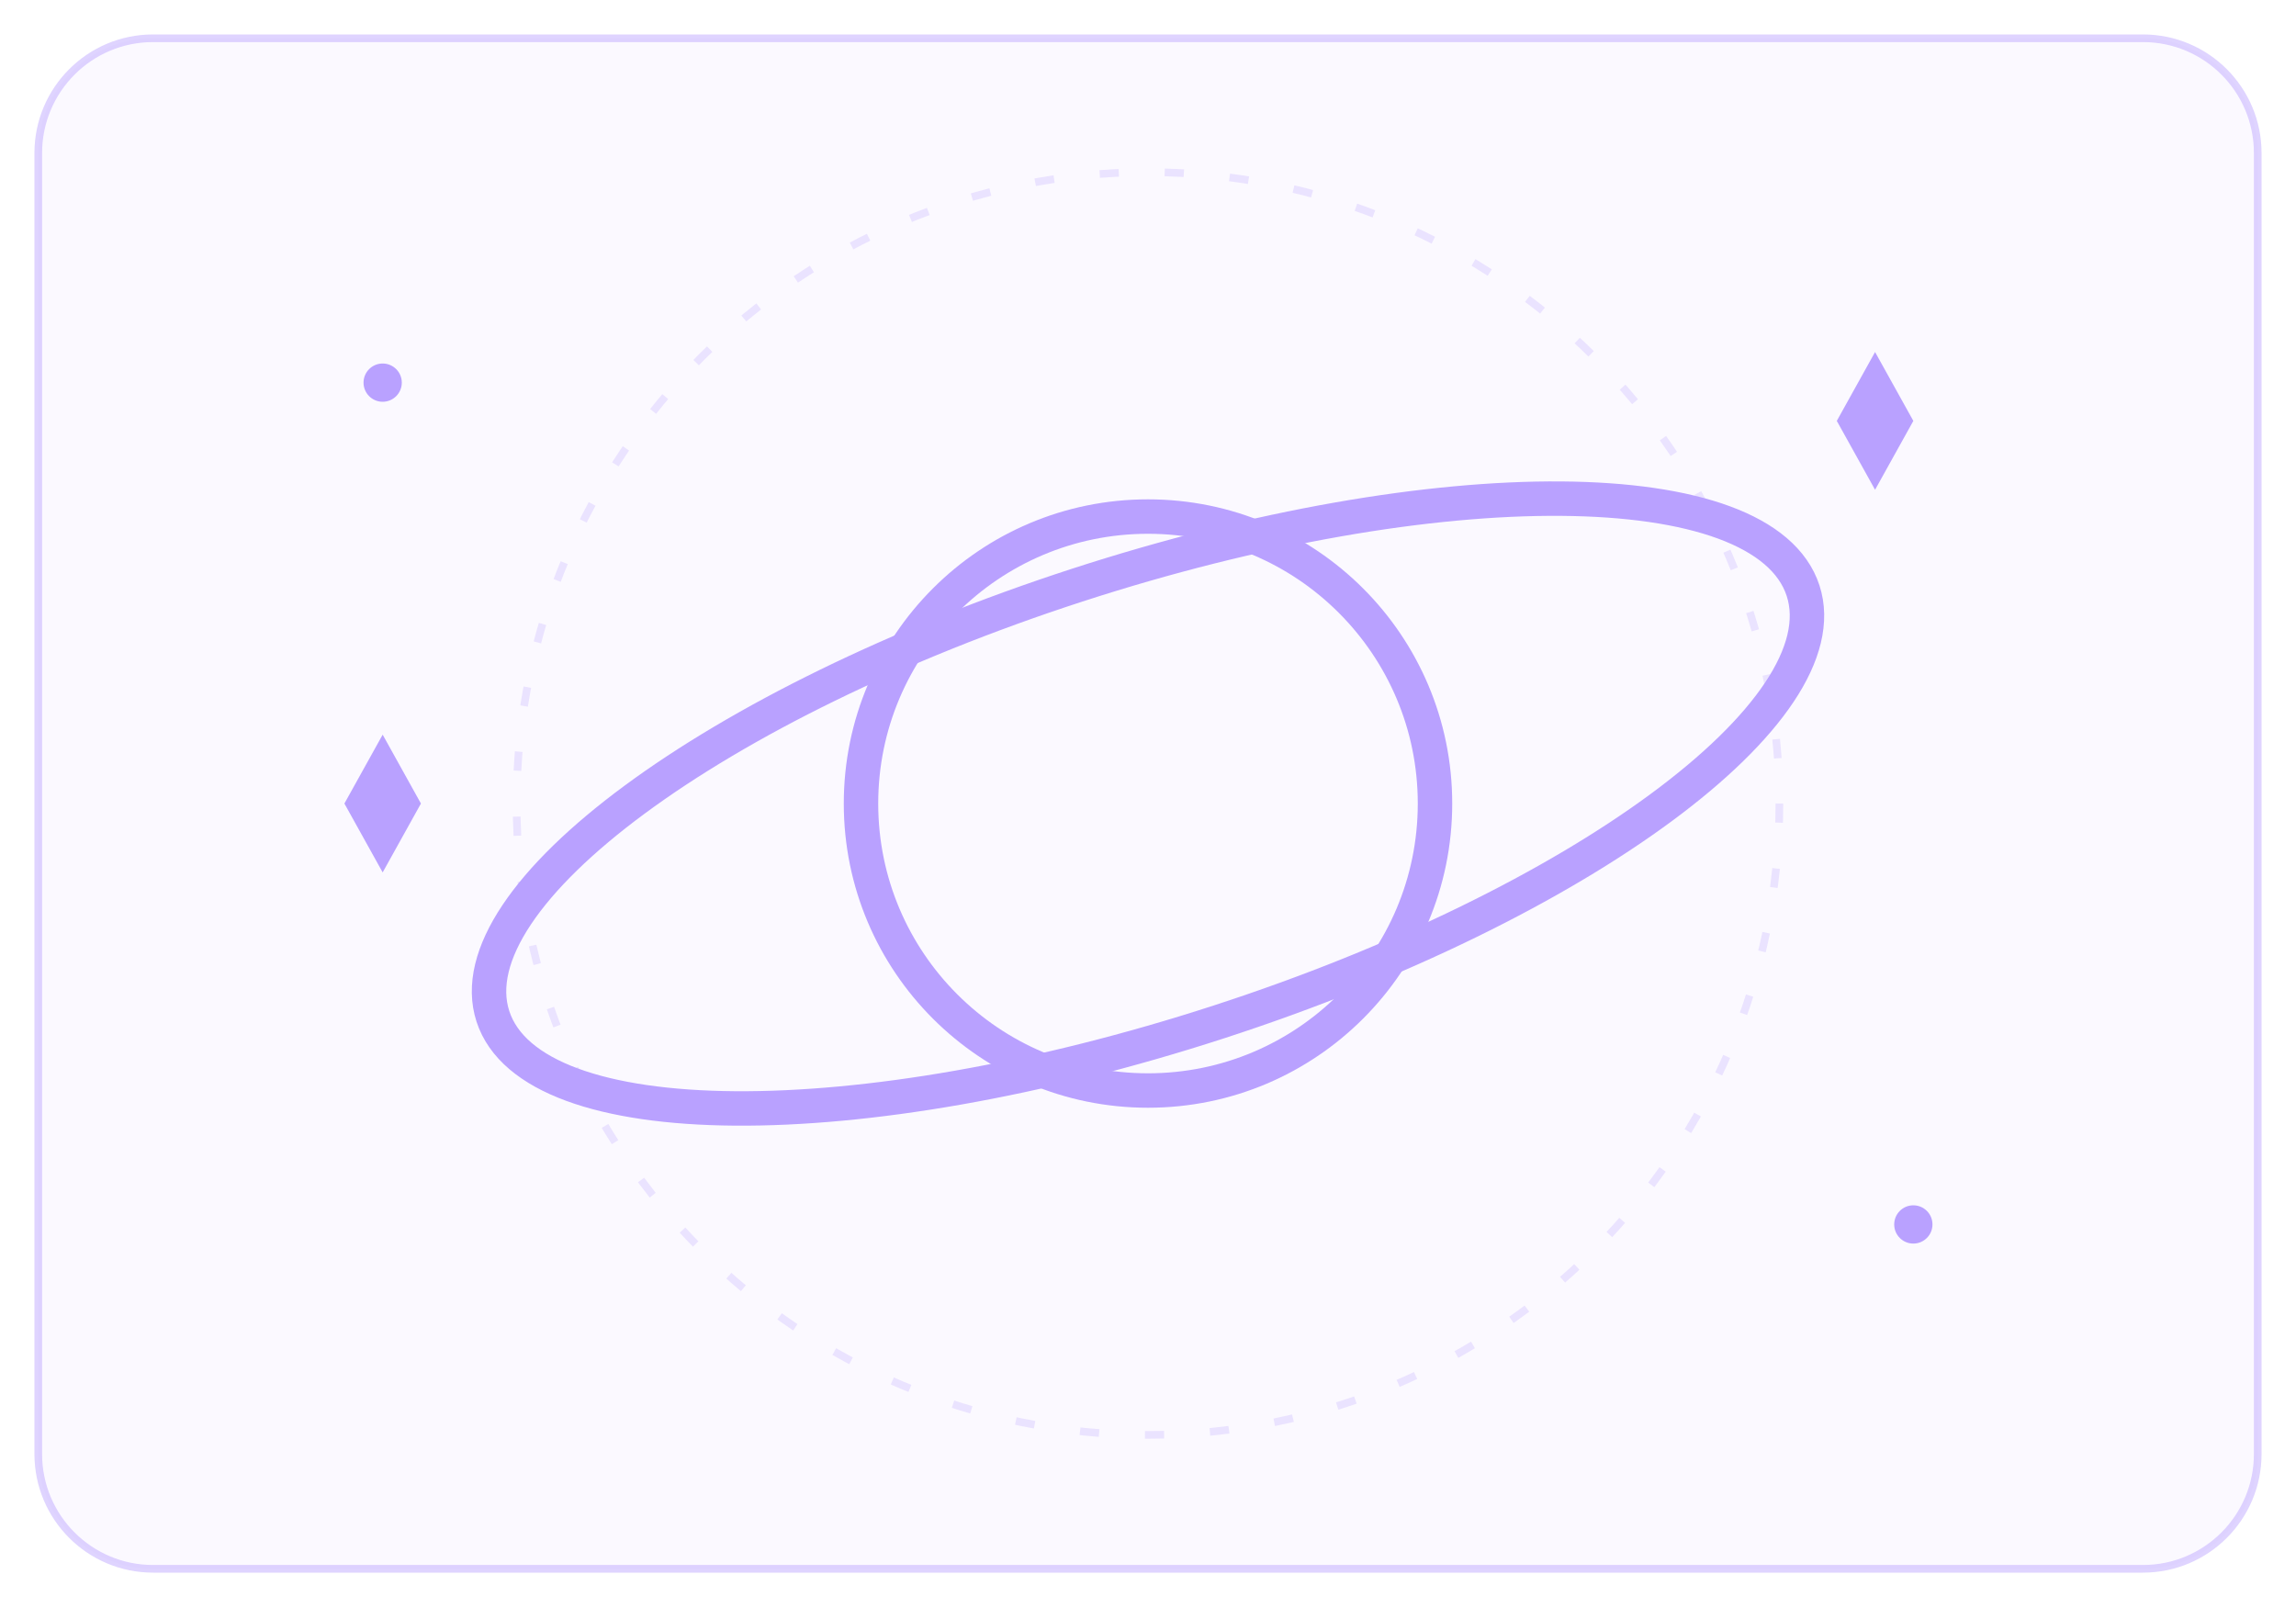
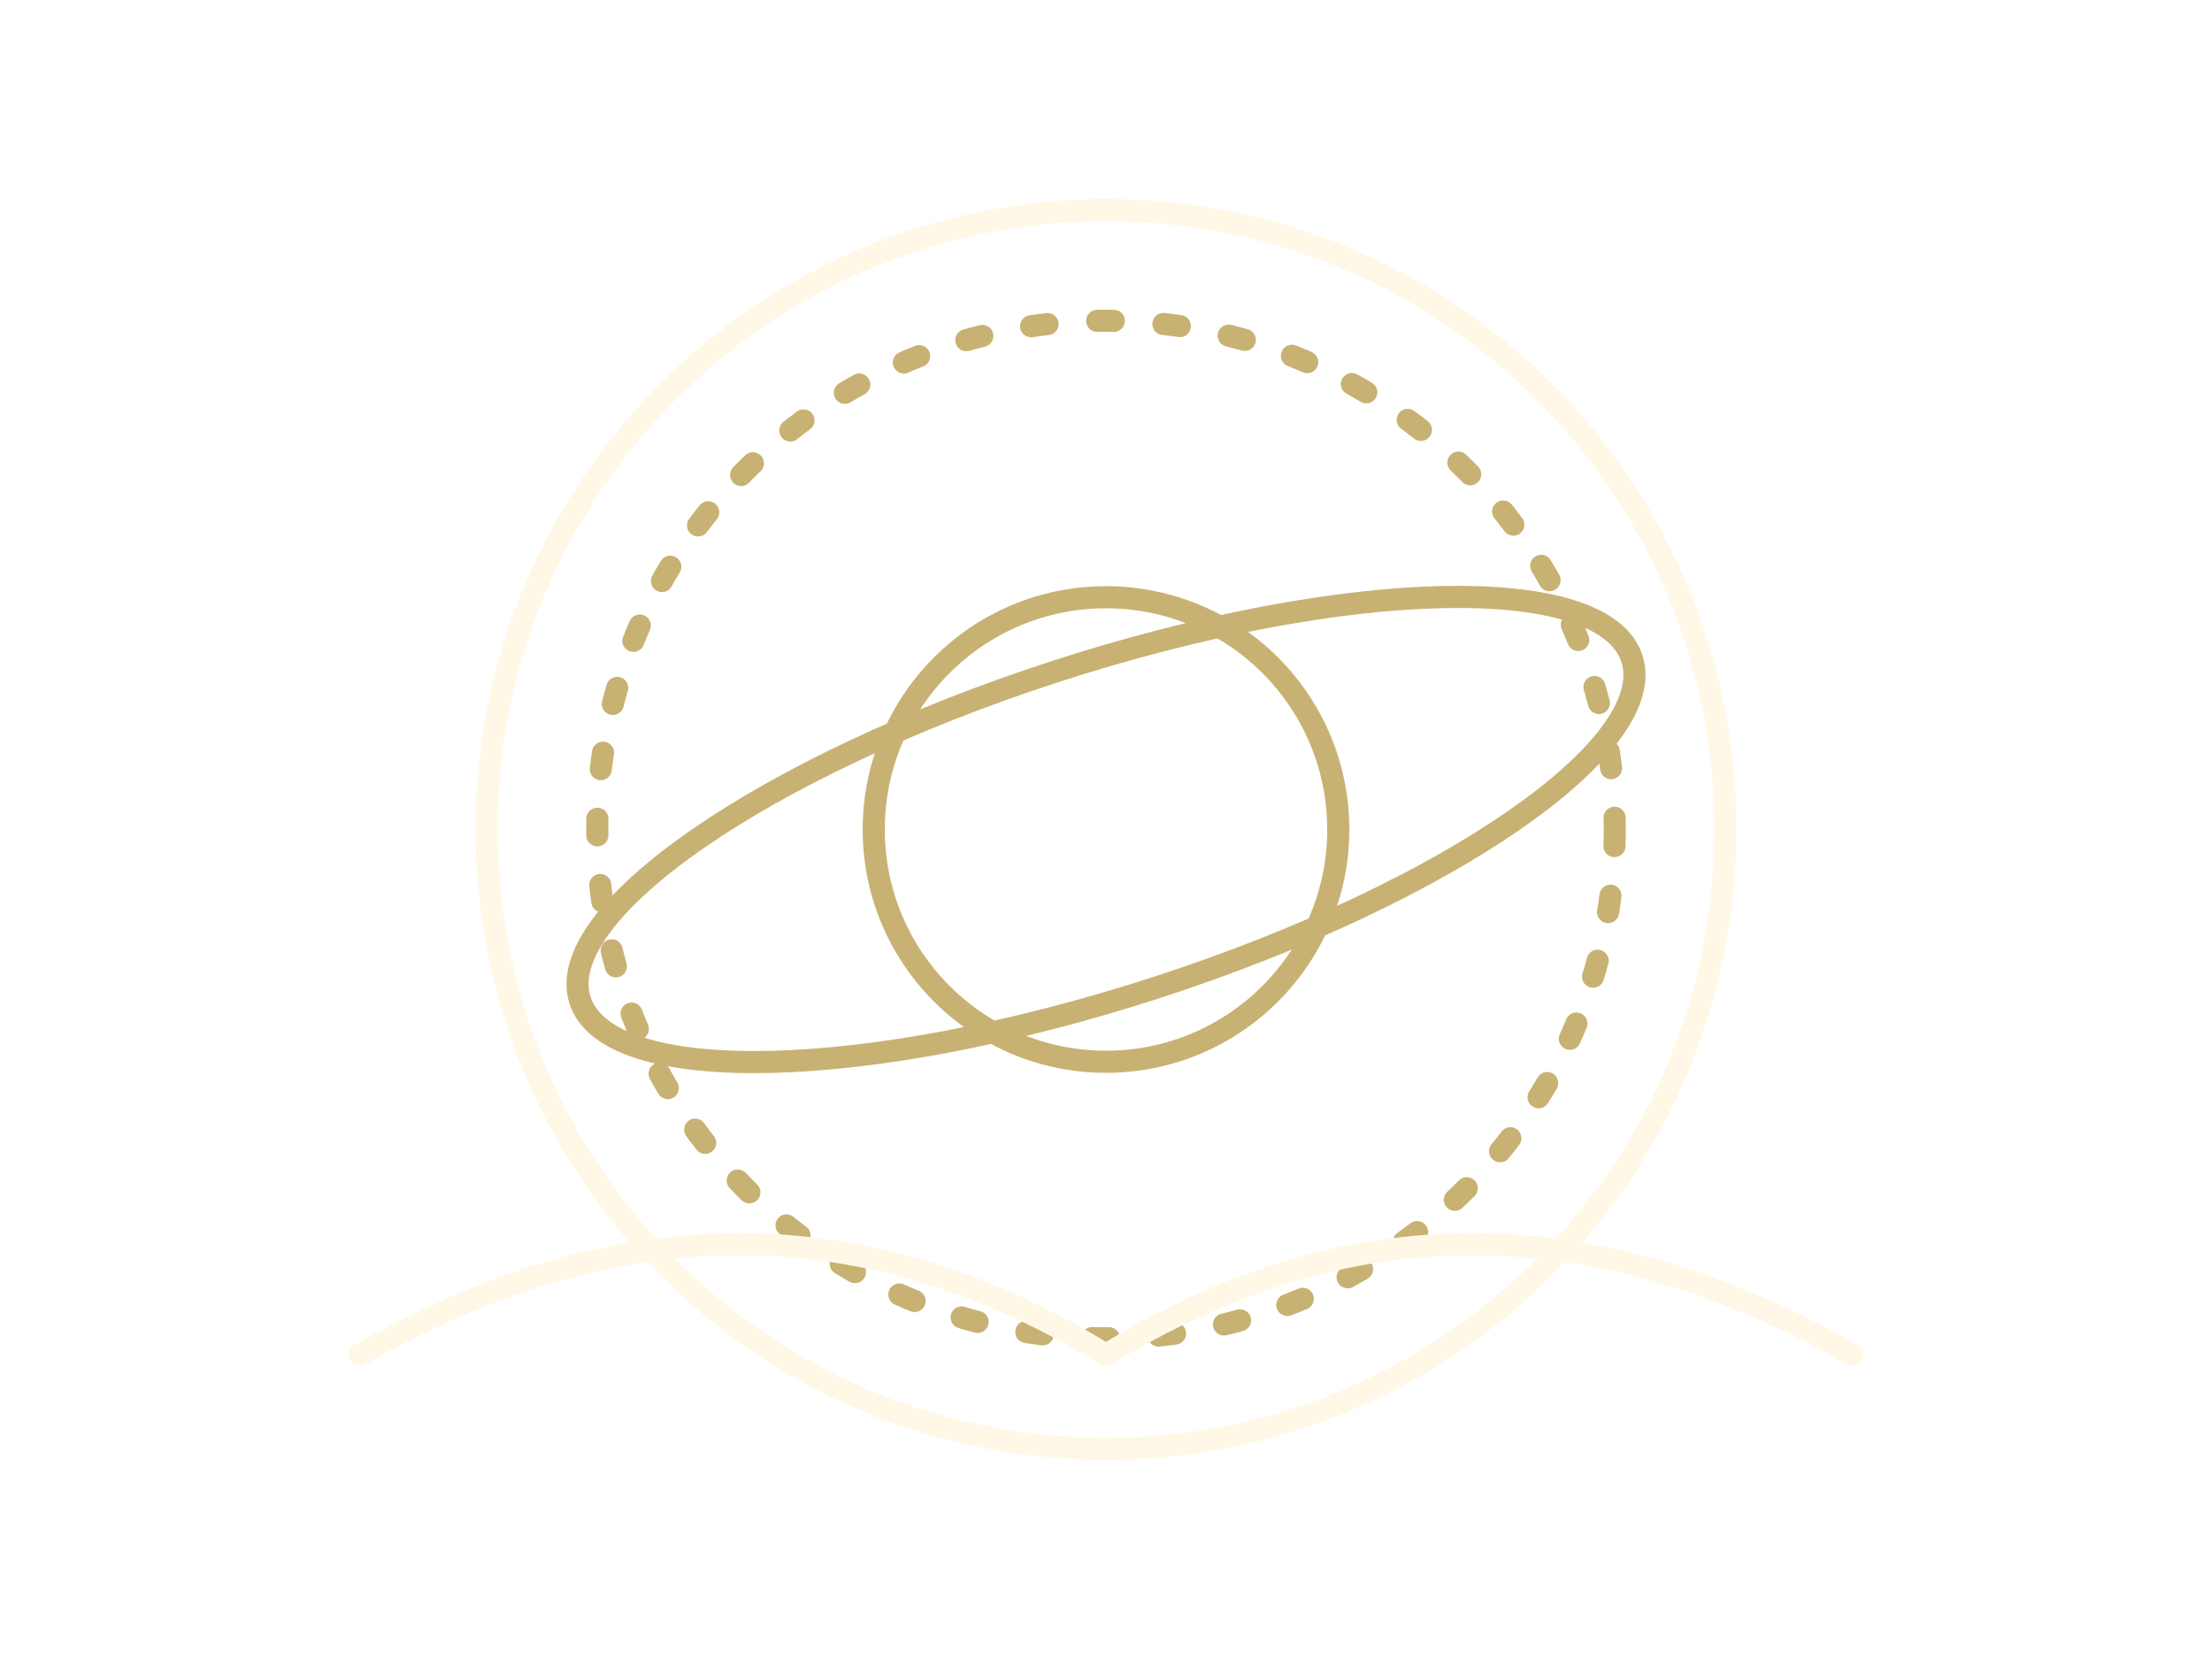
- <svg xmlns="http://www.w3.org/2000/svg" viewBox="0 0 600 420">
-   <rect x="10" y="10" width="580" height="400" rx="30" fill="#b9a1ff" fill-opacity=".07" stroke="#b9a1ff" stroke-opacity=".45" stroke-width="2" />
-   <circle cx="300" cy="210" r="165" fill="none" stroke="#b9a1ff" stroke-opacity=".25" stroke-width="2" stroke-dasharray="5 12" />
-   <g fill="none" stroke="#b9a1ff" stroke-width="9" stroke-linecap="round" stroke-linejoin="round">
-     <ellipse cx="300" cy="210" rx="180" ry="60" transform="rotate(-18 300 210)" />
-     <circle cx="300" cy="210" r="75" />
-   </g>
-   <g fill="#b9a1ff">
-     <circle cx="100" cy="100" r="5" />
-     <circle cx="500" cy="320" r="5" />
-     <path d="M90 210 l10 -18 10 18 -10 18z M480 110 l10 -18 10 18 -10 18z" />
+ <svg xmlns="http://www.w3.org/2000/svg" viewBox="0 0 400 300">
+   <g transform="translate(200 150)" fill="none" stroke="#C8B273" stroke-width="4" stroke-linecap="round" stroke-linejoin="round">
+     <circle r="112" stroke="#FFF8E7" />
+     <circle r="92" stroke-dasharray="3 9" />
+     <circle r="42" />
+     <ellipse rx="100" ry="30" transform="rotate(-18)" />
+     <path d="M-135 95Q-65 55 0 95Q65 55 135 95" stroke="#FFF8E7" />
  </g>
</svg>
